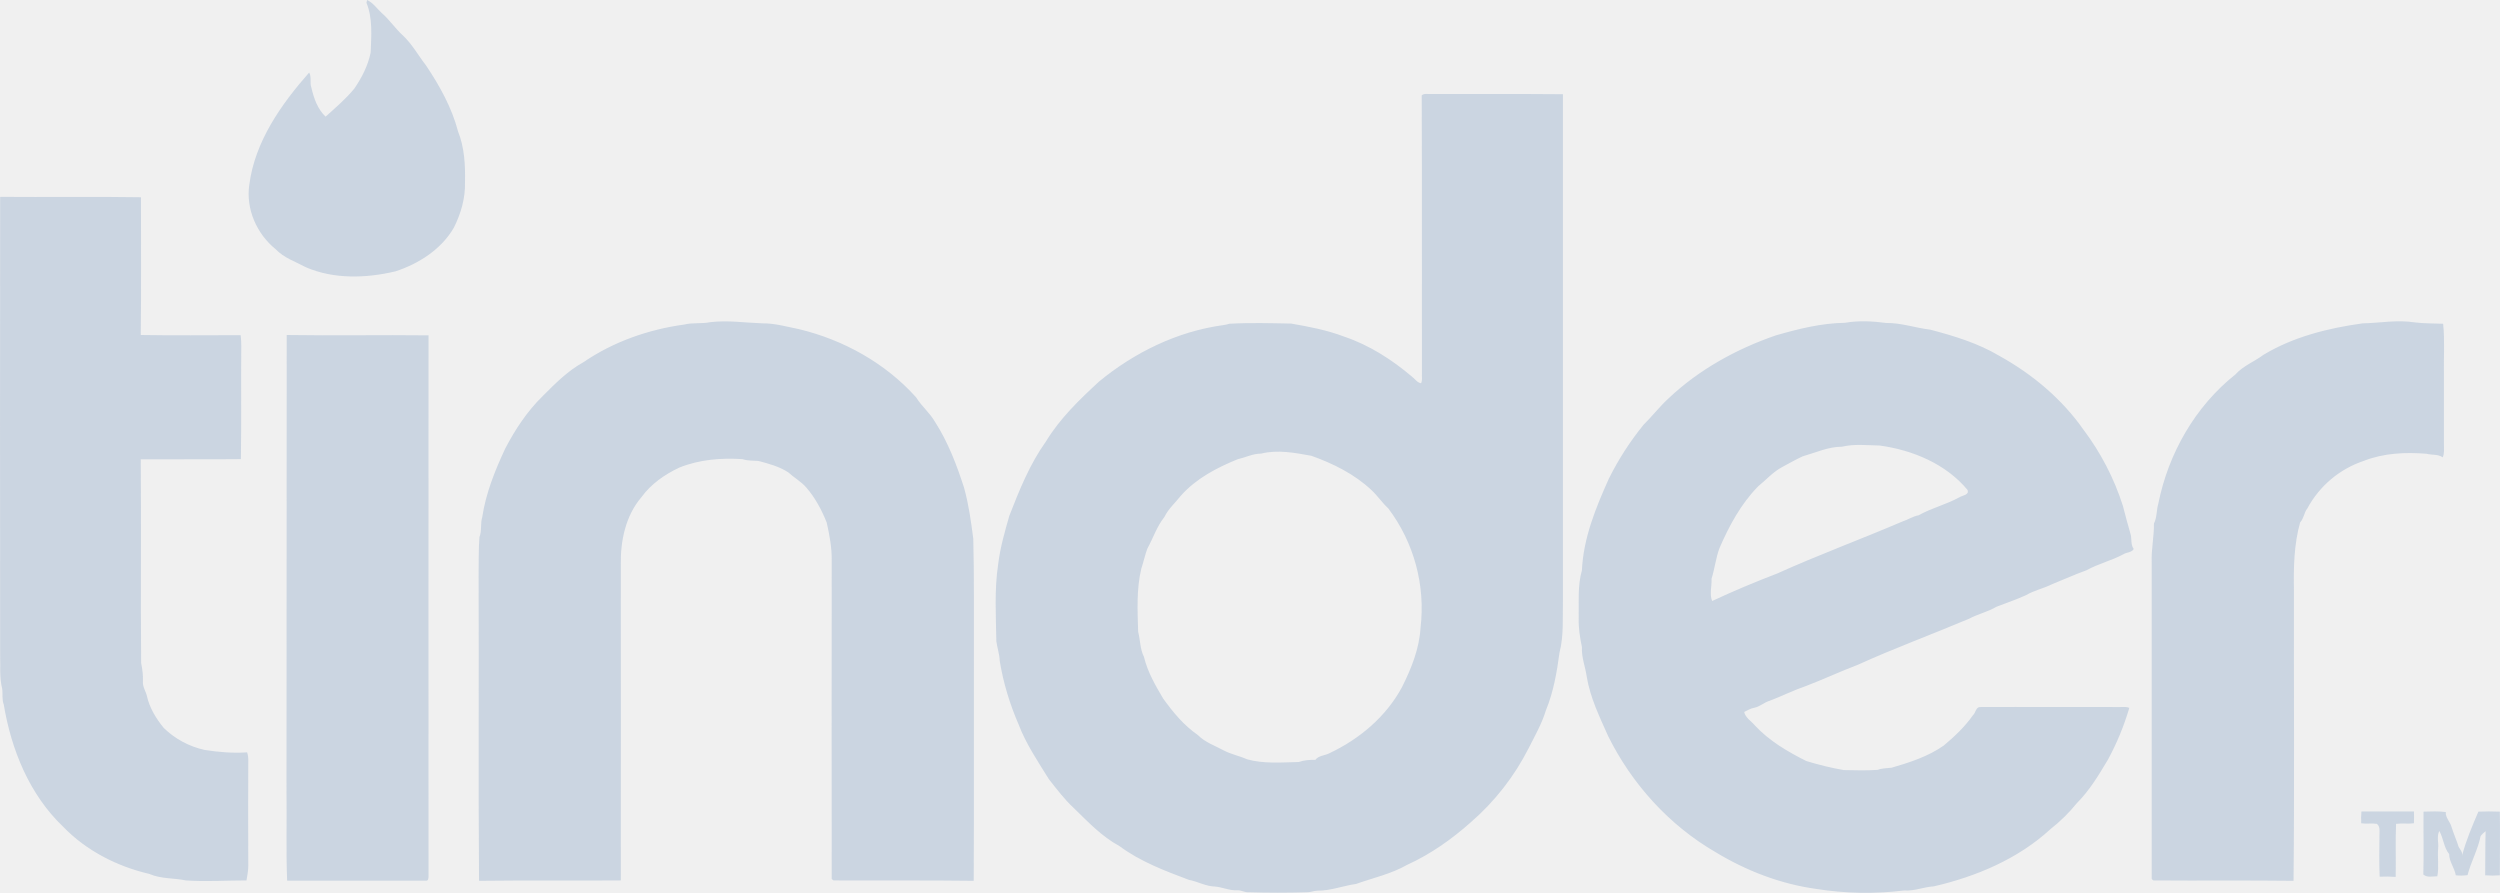
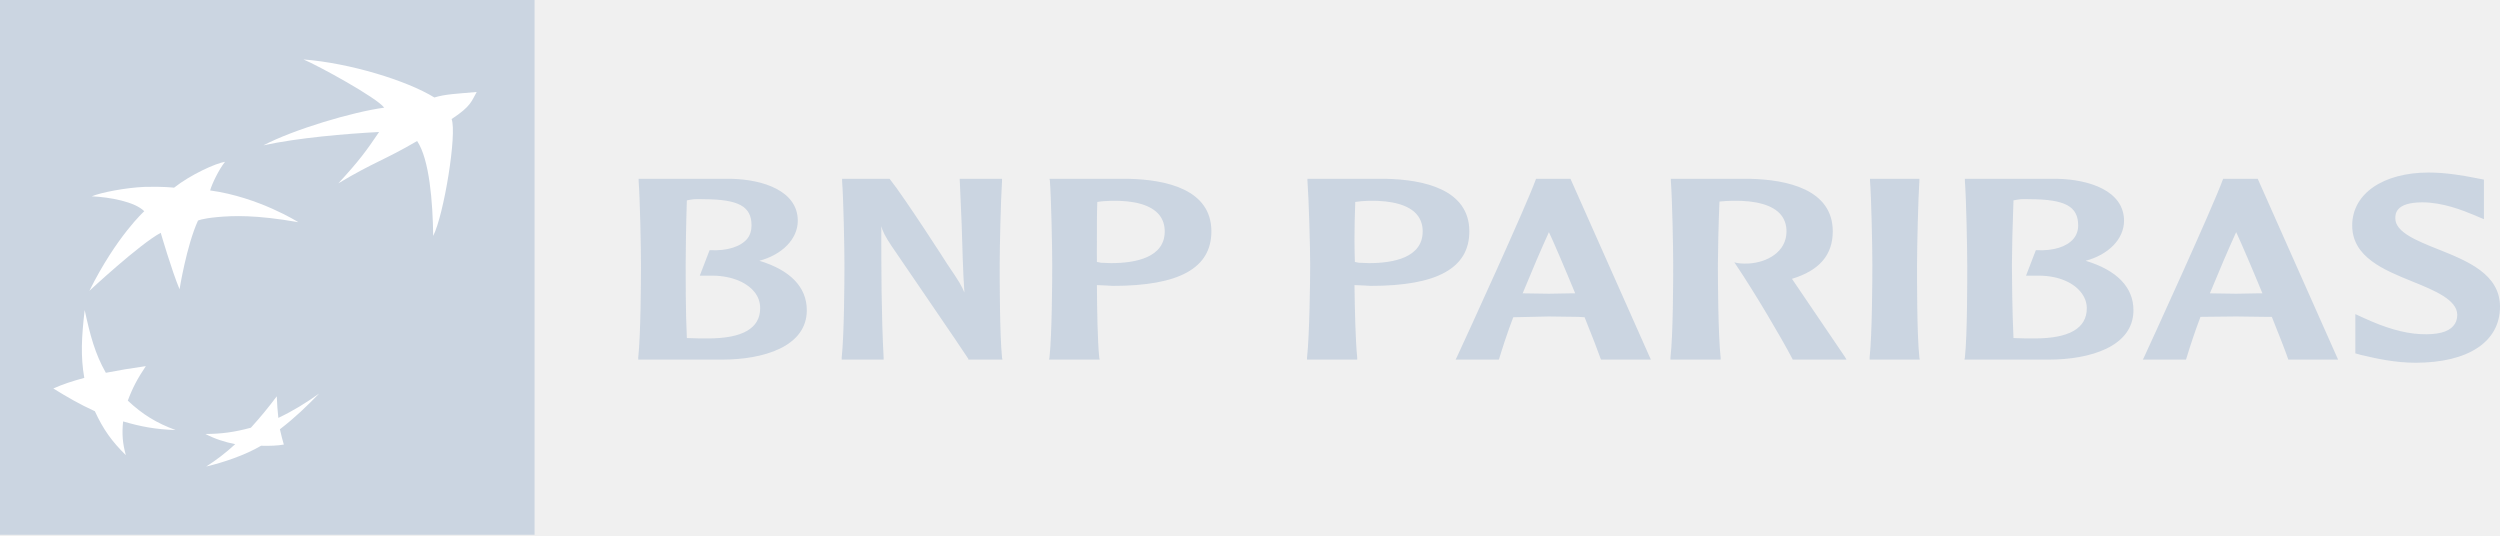
- <svg xmlns="http://www.w3.org/2000/svg" width="70" height="25">
-   <path fill="#CBD5E1" fill-rule="nonzero" d="M10.278 0c.168.077.274.237.41.364.218.188.38.436.594.63.263.247.431.562.65.843.381.569.718 1.176.892 1.838.18.452.207.943.196 1.429.011.441-.112.877-.314 1.274-.348.602-.976 1.004-1.632 1.22-.819.193-1.722.226-2.512-.116-.286-.155-.612-.26-.841-.502-.533-.43-.842-1.131-.74-1.81.156-1.208.89-2.246 1.676-3.14.073.133.011.287.062.425.067.293.174.602.398.811.275-.248.566-.496.802-.783.213-.31.387-.651.46-1.015.017-.464.061-.95-.118-1.39L10.278 0ZM.004 5.512c1.312.011 2.63-.011 3.943.011 0 1.286.01 2.571-.006 3.857.93.016 1.862.005 2.798.005.011.1.017.199.017.298-.011 1.06.006 2.113-.011 3.173-.937.01-1.868 0-2.804.005.017 1.904-.006 3.802.011 5.705.034.166.056.331.05.502-.016.155.079.282.113.425.073.331.258.63.47.889a2.36 2.36 0 0 0 1.15.617c.393.061.785.094 1.184.067a.625.625 0 0 1 .033.204c-.005.993-.005 1.986 0 2.974 0 .138-.028.276-.05.408-.567 0-1.133.039-1.7 0-.336-.072-.695-.039-1.02-.182-.903-.21-1.766-.651-2.411-1.319-.948-.9-1.458-2.168-1.666-3.426-.056-.138-.022-.298-.045-.447-.078-.303-.045-.624-.056-.932C0 14.07 0 9.788.004 5.512ZM19.16 9.087c.236-.06.488-.016.724-.066.493-.06.981.017 1.469.033.342-.005.673.094 1.01.16 1.25.298 2.433.955 3.291 1.915.152.248.382.43.527.684.365.568.606 1.203.813 1.843.13.469.197.954.258 1.434.028 1.065.012 2.135.017 3.2-.005 2.125.006 4.249-.005 6.373-1.313-.017-2.62-.005-3.926-.011a.308.308 0 0 1-.05-.039c-.006-2.973 0-5.947 0-8.916.005-.364-.062-.717-.14-1.065-.14-.353-.32-.69-.567-.976-.146-.171-.348-.282-.51-.43-.253-.166-.55-.243-.836-.32-.151-.012-.303 0-.443-.05-.6-.039-1.211.01-1.772.237-.41.193-.79.458-1.06.828-.443.518-.589 1.224-.577 1.887 0 2.946.005 5.898 0 8.844-1.324.011-2.647-.006-3.97.011-.023-2.841 0-5.688-.012-8.53.006-.364-.005-.728.023-1.092.073-.183.022-.381.078-.558.101-.673.359-1.313.645-1.925.28-.536.617-1.049 1.054-1.473.342-.343.696-.701 1.127-.938.836-.574 1.823-.922 2.832-1.06Zm46.994-.033c.488-.01.97-.105 1.458-.027.263.033.532.027.796.038.05.48.011.966.022 1.446v1.93c0 .122.017.25-.033.365-.13-.094-.303-.06-.449-.1-.594-.049-1.206-.021-1.766.2a2.802 2.802 0 0 0-1.576 1.33c-.095.115-.095.28-.202.39-.174.619-.185 1.264-.174 1.899-.006 2.714.017 5.423-.011 8.138-1.307-.016-2.619 0-3.931-.011-.011-.011-.028-.033-.04-.044v-8.856c-.016-.37.068-.728.062-1.092.09-.177.068-.38.124-.563.28-1.396 1.026-2.714 2.159-3.614.218-.243.532-.358.79-.552.836-.502 1.806-.744 2.77-.877ZM8.029 9.38c1.323.022 2.647-.006 3.97.01 0 5.05-.005 10.092 0 15.135 0 .05 0 .15-.078.133H8.04c-.034-.834-.006-1.672-.018-2.505.006-4.254 0-8.514.006-12.773Zm41.526 10.24c.336-.127.661-.292 1.003-.408.494-.188.976-.414 1.47-.602 1.02-.463 2.075-.85 3.106-1.285.247-.133.527-.193.769-.337.274-.105.55-.198.818-.32.236-.138.505-.193.746-.314.32-.127.628-.27.954-.386.33-.183.7-.27 1.031-.447.09-.061.236-.045.292-.15-.095-.132-.045-.297-.095-.44-.073-.26-.146-.514-.208-.768a7.166 7.166 0 0 0-1.11-2.14c-.6-.856-1.425-1.545-2.339-2.053-.6-.359-1.273-.563-1.946-.74-.415-.049-.813-.192-1.233-.187-.382-.05-.774-.072-1.15-.005-.667.01-1.306.17-1.94.353-1.105.38-2.154.96-3 1.76-.253.232-.46.502-.701.74a8.066 8.066 0 0 0-.976 1.516c-.365.812-.712 1.661-.752 2.56-.123.43-.084.883-.09 1.325-.01.281.034.557.09.827-.016.287.096.552.135.828.095.585.359 1.125.6 1.666.662 1.335 1.705 2.494 3.011 3.25.858.519 1.812.888 2.81 1.026a8.801 8.801 0 0 0 2.467.044c.28.022.55-.099.83-.115 1.195-.276 2.367-.773 3.27-1.606.269-.21.521-.458.734-.723.36-.359.617-.794.875-1.225a7.42 7.42 0 0 0 .595-1.445c-.079-.033-.169-.022-.247-.022-1.312.005-2.619-.006-3.931 0-.123 0-.123.165-.202.231-.224.32-.51.59-.813.845-.438.309-.954.474-1.464.623-.134.017-.263.011-.387.06-.314.023-.633.012-.953.006a8.53 8.53 0 0 1-1.049-.254c-.527-.264-1.043-.568-1.44-.998-.102-.122-.264-.215-.298-.375.09-.04.174-.1.275-.116.162-.028.286-.155.443-.199Zm-1.615-2.792c-.079-.193-.006-.42-.017-.623.09-.282.118-.58.224-.861.27-.623.6-1.236 1.082-1.727.225-.182.415-.403.673-.54.19-.1.376-.21.572-.299.365-.104.718-.27 1.1-.27.347-.083.706-.039 1.06-.033.925.127 1.856.519 2.455 1.241.062.144-.145.155-.23.21-.364.199-.773.298-1.138.502-.162.028-.303.127-.46.177-1.16.496-2.344.932-3.493 1.45-.617.238-1.228.492-1.828.773Zm-4.178-14.19c-1.228-.012-2.456 0-3.685-.006-.09.01-.196-.028-.269.038.011 2.594 0 5.192.006 7.786-.006.093.017.187-.023.275-.112-.016-.168-.12-.252-.182-.566-.48-1.2-.888-1.907-1.125-.476-.182-.975-.276-1.48-.364-.572-.011-1.15-.028-1.727.005-.062.017-.118.033-.18.039-1.284.176-2.484.767-3.47 1.578-.55.507-1.1 1.037-1.487 1.677-.454.635-.746 1.363-1.026 2.08-.13.453-.258.9-.314 1.363-.107.712-.062 1.44-.05 2.157.027.188.09.364.095.552.1.607.28 1.203.527 1.771.207.546.544 1.043.852 1.54.219.275.432.562.696.805.392.38.779.795 1.272 1.06.584.435 1.273.695 1.946.948.247.045.477.183.73.188.212.017.409.116.622.105.112-.011.213.066.33.055.545.017 1.094.017 1.638 0 .09 0 .18-.039.275-.044.376.005.723-.138 1.088-.188.476-.17.987-.281 1.43-.535.656-.298 1.25-.717 1.783-1.192a6.833 6.833 0 0 0 1.62-2.074c.175-.348.37-.684.483-1.06.213-.518.308-1.07.381-1.616.124-.48.084-.982.096-1.479V2.637Zm-3.987 14.94c-.034.586-.258 1.143-.522 1.667-.443.822-1.189 1.451-2.035 1.848-.13.066-.298.061-.387.182-.157 0-.314.006-.466.061-.482.011-.981.055-1.452-.077-.202-.094-.426-.133-.628-.237-.253-.138-.539-.232-.746-.442-.393-.27-.696-.64-.97-1.02-.22-.37-.438-.75-.539-1.17-.112-.221-.1-.47-.162-.701-.017-.59-.05-1.197.09-1.771.061-.182.1-.375.168-.557.162-.293.263-.618.476-.883.112-.232.309-.403.466-.602.42-.474.998-.778 1.581-1.015.219-.05.432-.16.662-.16.465-.116.948-.022 1.407.061.606.215 1.206.513 1.677.955.174.16.303.358.477.518a4.646 4.646 0 0 1 .903 3.344Zm26.345 5.143h1.47c.005.11.005.22 0 .33-.169.023-.337-.005-.5.017-.022.497 0 .988-.011 1.485a4.074 4.074 0 0 0-.449-.006c-.016-.392-.01-.789-.005-1.18 0-.105.022-.227-.073-.299-.146-.022-.292.006-.438-.016-.005-.11-.005-.22.006-.331Zm1.738.005c.208-.005.415-.016.623.011-.011.16.123.27.163.42.056.187.14.364.196.552.045.082.123.154.095.259.112-.43.286-.839.46-1.242a7.23 7.23 0 0 1 .6 0c.011.59 0 1.192 0 1.783-.135.01-.27.01-.41 0 .006-.414 0-.828.012-1.236-.05.044-.101.082-.14.138-.073.375-.27.717-.365 1.092a1.325 1.325 0 0 1-.33.006c-.034-.21-.186-.381-.186-.596-.151-.182-.157-.442-.275-.646-.078.15-.016.326-.033.486-.023.259.028.524-.023.783-.134 0-.286.044-.392-.05.017-.584 0-1.17.005-1.76Z" />
+ <svg xmlns="http://www.w3.org/2000/svg" viewBox="0 0 710 152" fill="none">
+   <g clip-path="url(#clip0_2653_178)">
+     <path d="M689.736 49C676.777 49 668.025 55.02 668.025 64.037C668.025 73.073 677.155 76.717 685.171 79.965C691.361 82.477 697.863 85.137 697.863 89.433C697.863 90.746 697.463 91.74 696.75 92.551C695.28 94.316 692.208 95.126 687.398 94.89C682.677 94.663 677.333 93.086 671.365 90.324L668.916 89.21V100.348L670.475 100.794L671.477 101.016C674.461 101.734 680.161 103.021 685.951 103.021C701.004 103.021 710 97.069 710 87.094C710 77.845 700.715 74.102 692.521 70.832C686.508 68.431 680.273 65.967 680.273 62.032C680.273 60.879 680.206 57.466 687.956 57.466C693.745 57.466 699.468 59.761 702.541 61.03L705.436 62.255V51.006L702.541 50.449C699.645 49.887 694.769 49 689.736 49ZM181.369 50.782V51.34C181.77 56.748 182.037 70.314 182.037 75.286C182.037 79.822 181.97 94.974 181.257 101.573V102.129H205.084C216.752 102.129 229.133 98.494 229.133 88.095C229.133 81.573 224.479 76.72 215.661 74.061C222.118 72.342 226.572 67.877 226.572 62.7C226.572 54.235 216.774 50.974 207.644 50.782H181.369ZM239.154 50.782V51.34C239.554 56.748 239.821 70.181 239.821 75.174C239.821 79.701 239.754 94.984 239.042 101.573V102.129H250.955V101.684C250.287 89.102 250.287 76.476 250.287 64.26C250.687 65.691 251.351 67.088 253.182 69.829C253.36 70.145 273.935 100.129 275.005 101.907V102.129H284.69L284.579 101.573C283.912 94.969 283.912 79.702 283.912 75.174C283.912 70.18 284.223 56.726 284.579 51.34V50.782H272.554L273.111 63.703C273.333 70.154 273.445 76.712 273.89 83.083C273.088 81.132 272.465 80.058 268.991 74.952C268.902 74.769 256.922 56.147 252.736 50.893L252.624 50.782H239.154ZM298.051 50.782L298.162 51.228C298.562 56.655 298.83 70.185 298.83 75.175C298.83 79.706 298.762 94.979 298.051 101.573L297.939 102.13H312.302L312.19 101.573C311.7 96.873 311.567 87.918 311.522 80.967C312.102 80.998 314.083 81.079 314.083 81.079L316.088 81.19C334.927 81.19 344.034 76.133 344.034 65.708C344.034 53.826 331.275 51.023 320.541 50.783H298.051V50.782ZM371.31 50.782V51.228C371.711 56.655 372.09 70.185 372.09 75.175C372.09 79.706 371.911 94.979 371.199 101.573V102.13H385.45V101.573C384.96 96.873 384.76 87.918 384.671 80.967C385.295 80.998 387.343 81.079 387.343 81.079L389.347 81.19C408.186 81.19 417.293 76.133 417.293 65.708C417.293 53.826 404.423 51.023 393.69 50.783H371.31V50.782ZM436.221 50.782L436.109 51.117C433.481 58.415 416.402 95.736 413.73 101.461L413.396 102.129H425.643L425.754 101.907C426.823 98.406 428.115 94.404 429.763 90.1L439.894 89.878L448.244 89.989C448.244 89.989 449.669 90.1 450.026 90.1C452.253 95.639 453.878 99.84 454.591 101.907L454.702 102.129H468.842L446.018 50.782H436.221ZM474.521 50.782V51.34C474.921 56.748 475.188 70.181 475.188 75.174C475.188 79.697 475.166 94.984 474.41 101.573V102.129H488.66V101.573C487.948 94.961 487.881 79.697 487.881 75.174C487.881 71.593 488.059 63.609 488.326 57.242C489.484 57.095 491.043 57.042 492.113 57.02C498.793 56.895 503.536 58.259 505.807 61.029C506.831 62.29 507.365 63.885 507.365 65.707C507.365 71.633 501.732 74.565 496.566 74.84C494.874 74.93 493.56 74.729 493.56 74.729L492.558 74.507L493.226 75.51C498.214 82.918 505.829 95.763 509.036 101.907L509.147 102.129H524.4L523.955 101.35C523.42 100.53 513.377 85.801 509.147 79.519C509.147 79.519 509.013 79.363 508.925 79.185C516.674 76.827 520.504 72.443 520.504 65.707C520.504 53.83 507.634 51.01 496.9 50.782H474.521ZM531.08 50.782V51.228C531.481 56.655 531.749 70.203 531.749 75.175C531.749 79.698 531.681 94.97 530.969 101.573V102.13H545.221L545.109 101.573C544.396 94.97 544.441 79.698 544.441 75.175C544.441 70.199 544.753 56.642 545.109 51.228V50.782H531.08ZM558.024 50.782V51.34C558.425 56.739 558.692 70.314 558.692 75.286C558.692 79.822 558.736 94.974 558.024 101.573L557.913 102.129H581.85C593.474 102.129 605.9 98.494 605.9 88.095C605.9 81.573 601.179 76.72 592.317 74.061C598.818 72.342 603.227 67.877 603.227 62.7C603.227 54.235 593.43 50.974 584.3 50.782H558.024ZM631.396 50.782L631.284 51.005C628.479 58.766 610.42 98.217 608.905 101.46L608.571 102.128H620.819L620.93 101.794C621.998 98.301 623.29 94.314 624.938 89.987C625.338 89.979 635.069 89.876 635.069 89.876L643.42 89.987C643.42 89.987 644.845 89.979 645.201 89.987C647.428 95.512 649.053 99.704 649.766 101.794L649.877 102.128H664.017L641.193 50.781L631.396 50.782ZM197.179 56.574C198.003 56.514 198.982 56.567 199.851 56.574C209.782 56.609 213.434 58.597 213.434 64.037C213.434 65.493 213.056 66.749 212.21 67.824C210.294 70.1 206.42 71.286 201.743 71.054H201.521L198.738 78.294H201.521C206.999 78.137 211.764 79.87 214.214 82.861C215.371 84.246 215.884 85.84 215.884 87.539C215.884 93.25 210.874 96.115 201.076 96.115C199.428 96.115 196.757 96.105 195.064 96.004C194.708 88.488 194.729 78.312 194.729 75.286C194.729 71.699 194.841 63.729 195.064 56.908C195.62 56.812 196.355 56.634 197.179 56.574ZM573.945 56.574C574.764 56.514 575.637 56.567 576.507 56.574C586.482 56.609 590.201 58.597 590.201 64.037C590.201 65.493 589.755 66.749 588.865 67.824C586.95 70.1 583.12 71.286 578.399 71.054H578.176L575.393 78.294H578.288C583.766 78.137 588.419 79.87 590.869 82.861C592.026 84.246 592.65 85.84 592.65 87.539C592.65 93.25 587.64 96.115 577.843 96.115C576.15 96.115 573.523 96.105 571.83 96.004C571.474 88.488 571.384 78.312 571.384 75.286C571.384 71.695 571.562 63.706 571.83 56.908C572.364 56.812 573.127 56.634 573.945 56.574ZM315.642 57.02C322.322 56.899 326.954 58.249 329.225 61.029C330.249 62.308 330.784 63.881 330.784 65.707C330.784 73.143 322.522 74.729 315.53 74.729L312.636 74.618C312.636 74.618 311.968 74.454 311.522 74.395C311.478 72.684 311.522 70.488 311.522 67.936C311.522 64.662 311.5 60.936 311.634 57.354C312.48 57.189 314.083 57.056 315.642 57.02ZM388.791 57.02C395.471 56.899 400.214 58.249 402.485 61.029C403.509 62.308 404.043 63.881 404.043 65.707C404.043 73.143 395.782 74.729 388.791 74.729L385.896 74.618C385.896 74.618 385.183 74.454 384.782 74.395C384.738 72.684 384.671 70.492 384.671 67.936C384.671 64.662 384.761 60.936 384.893 57.354C385.785 57.189 387.276 57.056 388.791 57.02ZM439.894 65.93C441.053 68.345 444.014 75.21 447.355 83.306C446.865 83.32 446.241 83.306 446.241 83.306L439.894 83.417C439.894 83.417 433.46 83.338 432.435 83.306C435.107 76.783 437.623 70.915 439.894 65.93ZM635.069 65.93C636.227 68.354 639.188 75.215 642.529 83.306C641.994 83.315 641.415 83.306 641.415 83.306L635.069 83.417C635.069 83.417 628.634 83.314 627.61 83.306C630.282 76.792 632.799 70.929 635.069 65.93Z" fill="#CBD5E1" />
+     <path d="M0 151.875H151.82V0H0V151.875Z" fill="#CBD5E1" />
+     <path d="M86.175 16.881C90.317 18.6 107.018 27.734 109.111 30.58C100.248 31.756 83.369 36.769 74.819 41.273C84.616 39.125 98.266 37.981 107.663 37.486C104.011 42.886 102.007 45.648 96.084 52.077C106.237 45.977 109.066 45.554 118.463 40.048C121.981 45.287 122.894 57.401 123.027 67.002C126.1 60.903 129.819 37.976 128.26 33.811C133.916 30.104 133.916 28.634 135.386 26.125C129.685 26.634 126.479 26.726 123.362 27.685C115.524 22.864 99.357 17.905 86.175 16.881ZM63.908 45.952C61.37 46.326 54.199 49.542 49.434 53.303C49.434 53.303 46.272 52.916 40.972 53.08C35.672 53.312 28.725 54.648 26.053 55.753C31.219 55.993 38.256 57.285 40.972 59.986C40.972 59.986 33.089 67.091 25.384 82.596C25.384 82.596 39.547 69.4 45.648 66.112C45.648 66.112 48.766 76.84 50.992 82.151C50.992 82.151 52.974 69.778 56.224 62.658C56.224 62.658 57.137 62.093 61.68 61.656C66.178 61.255 72.525 60.966 84.727 63.104C84.727 63.104 73.527 55.989 59.676 54.082C60.211 52.184 62.171 48.112 63.908 45.952ZM24.049 88.053C23.158 95.676 22.868 101.232 23.938 107.322C20.464 108.267 17.992 109.06 15.142 110.329C19.149 112.793 22.446 114.731 26.943 116.789C29.304 121.922 31.731 125.329 35.739 129.264C34.804 125.909 34.604 123.217 34.96 119.685C39.993 121.151 44.179 121.953 49.879 122.135C44.446 120.13 40.571 117.778 36.296 113.782C37.587 110.28 39.057 107.477 41.417 103.98C37.053 104.605 33.847 105.135 30.061 105.873C26.988 100.479 25.607 95.253 24.049 88.053ZM90.629 111.778C86.799 114.473 83.459 116.575 79.049 118.683C78.827 116.616 78.693 114.874 78.603 112.557C76.109 115.872 74.017 118.416 71.255 121.468C66.579 122.742 62.883 123.232 58.34 123.25C61.101 124.689 63.907 125.562 66.802 126.145C63.907 128.796 61.369 130.694 58.562 132.494C63.328 131.363 69.518 129.313 74.15 126.592C76.555 126.671 78.96 126.564 80.607 126.256C80.206 124.822 79.894 123.749 79.494 121.913C83.904 118.514 87.021 115.462 90.629 111.778Z" fill="white" />
+   </g>
+   <defs>
+     <clipPath id="clip0_2653_178">
+       <rect width="710" height="152" fill="white" />
+     </clipPath>
+   </defs>
</svg>
